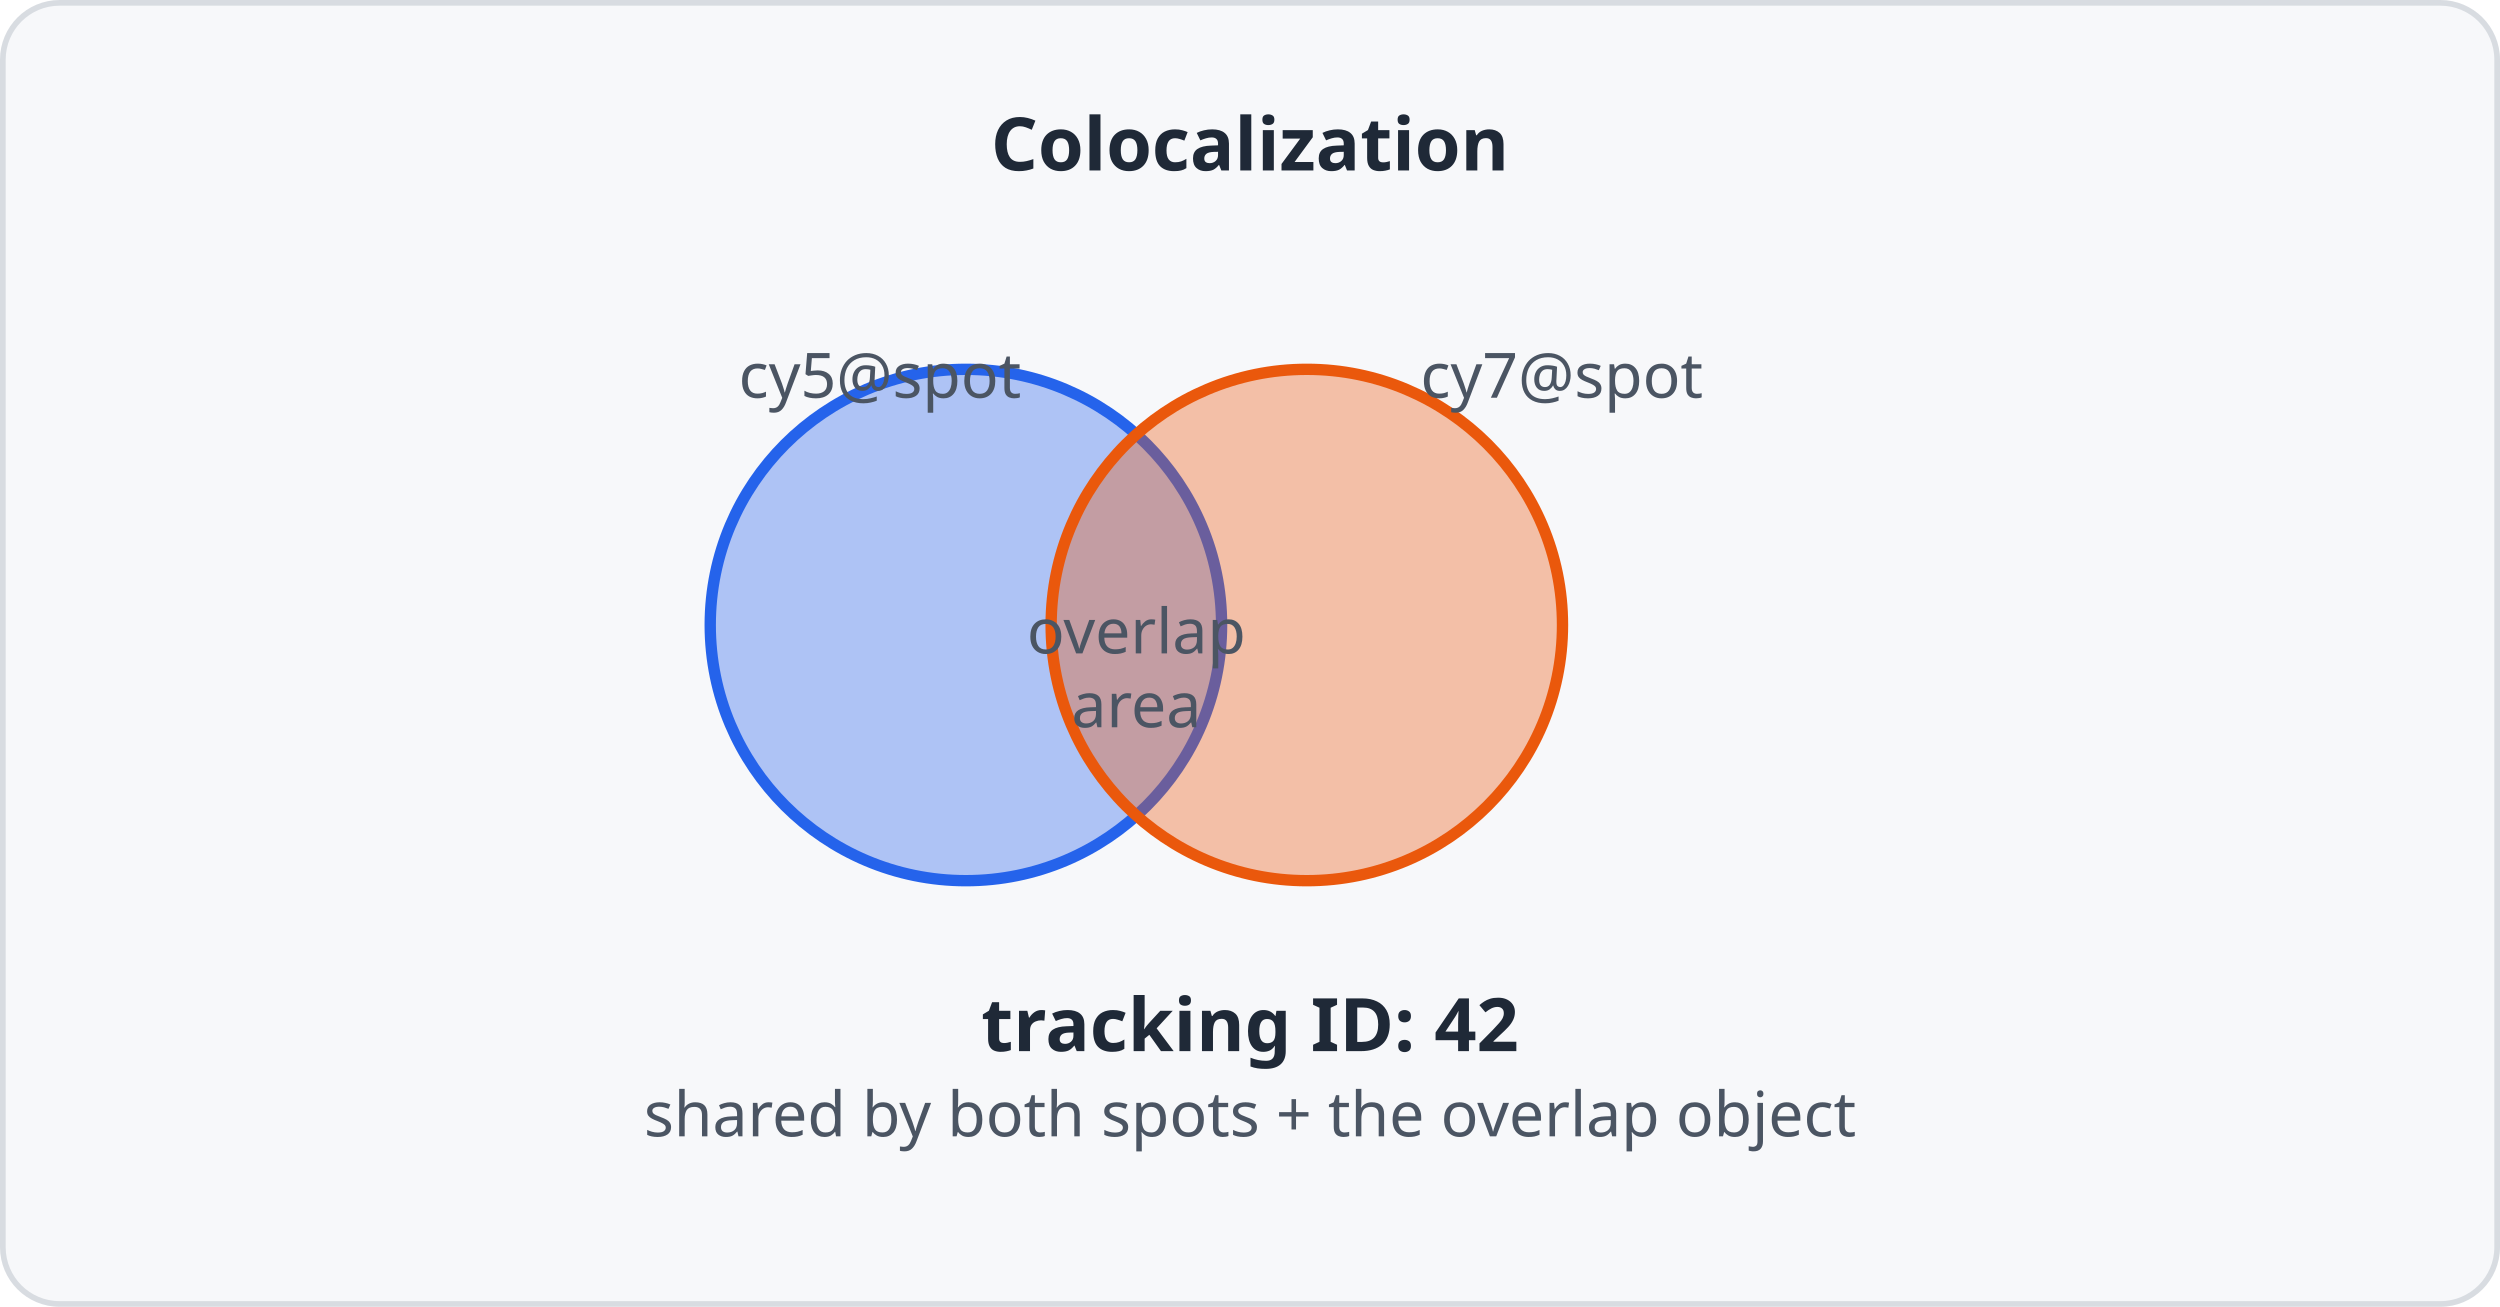
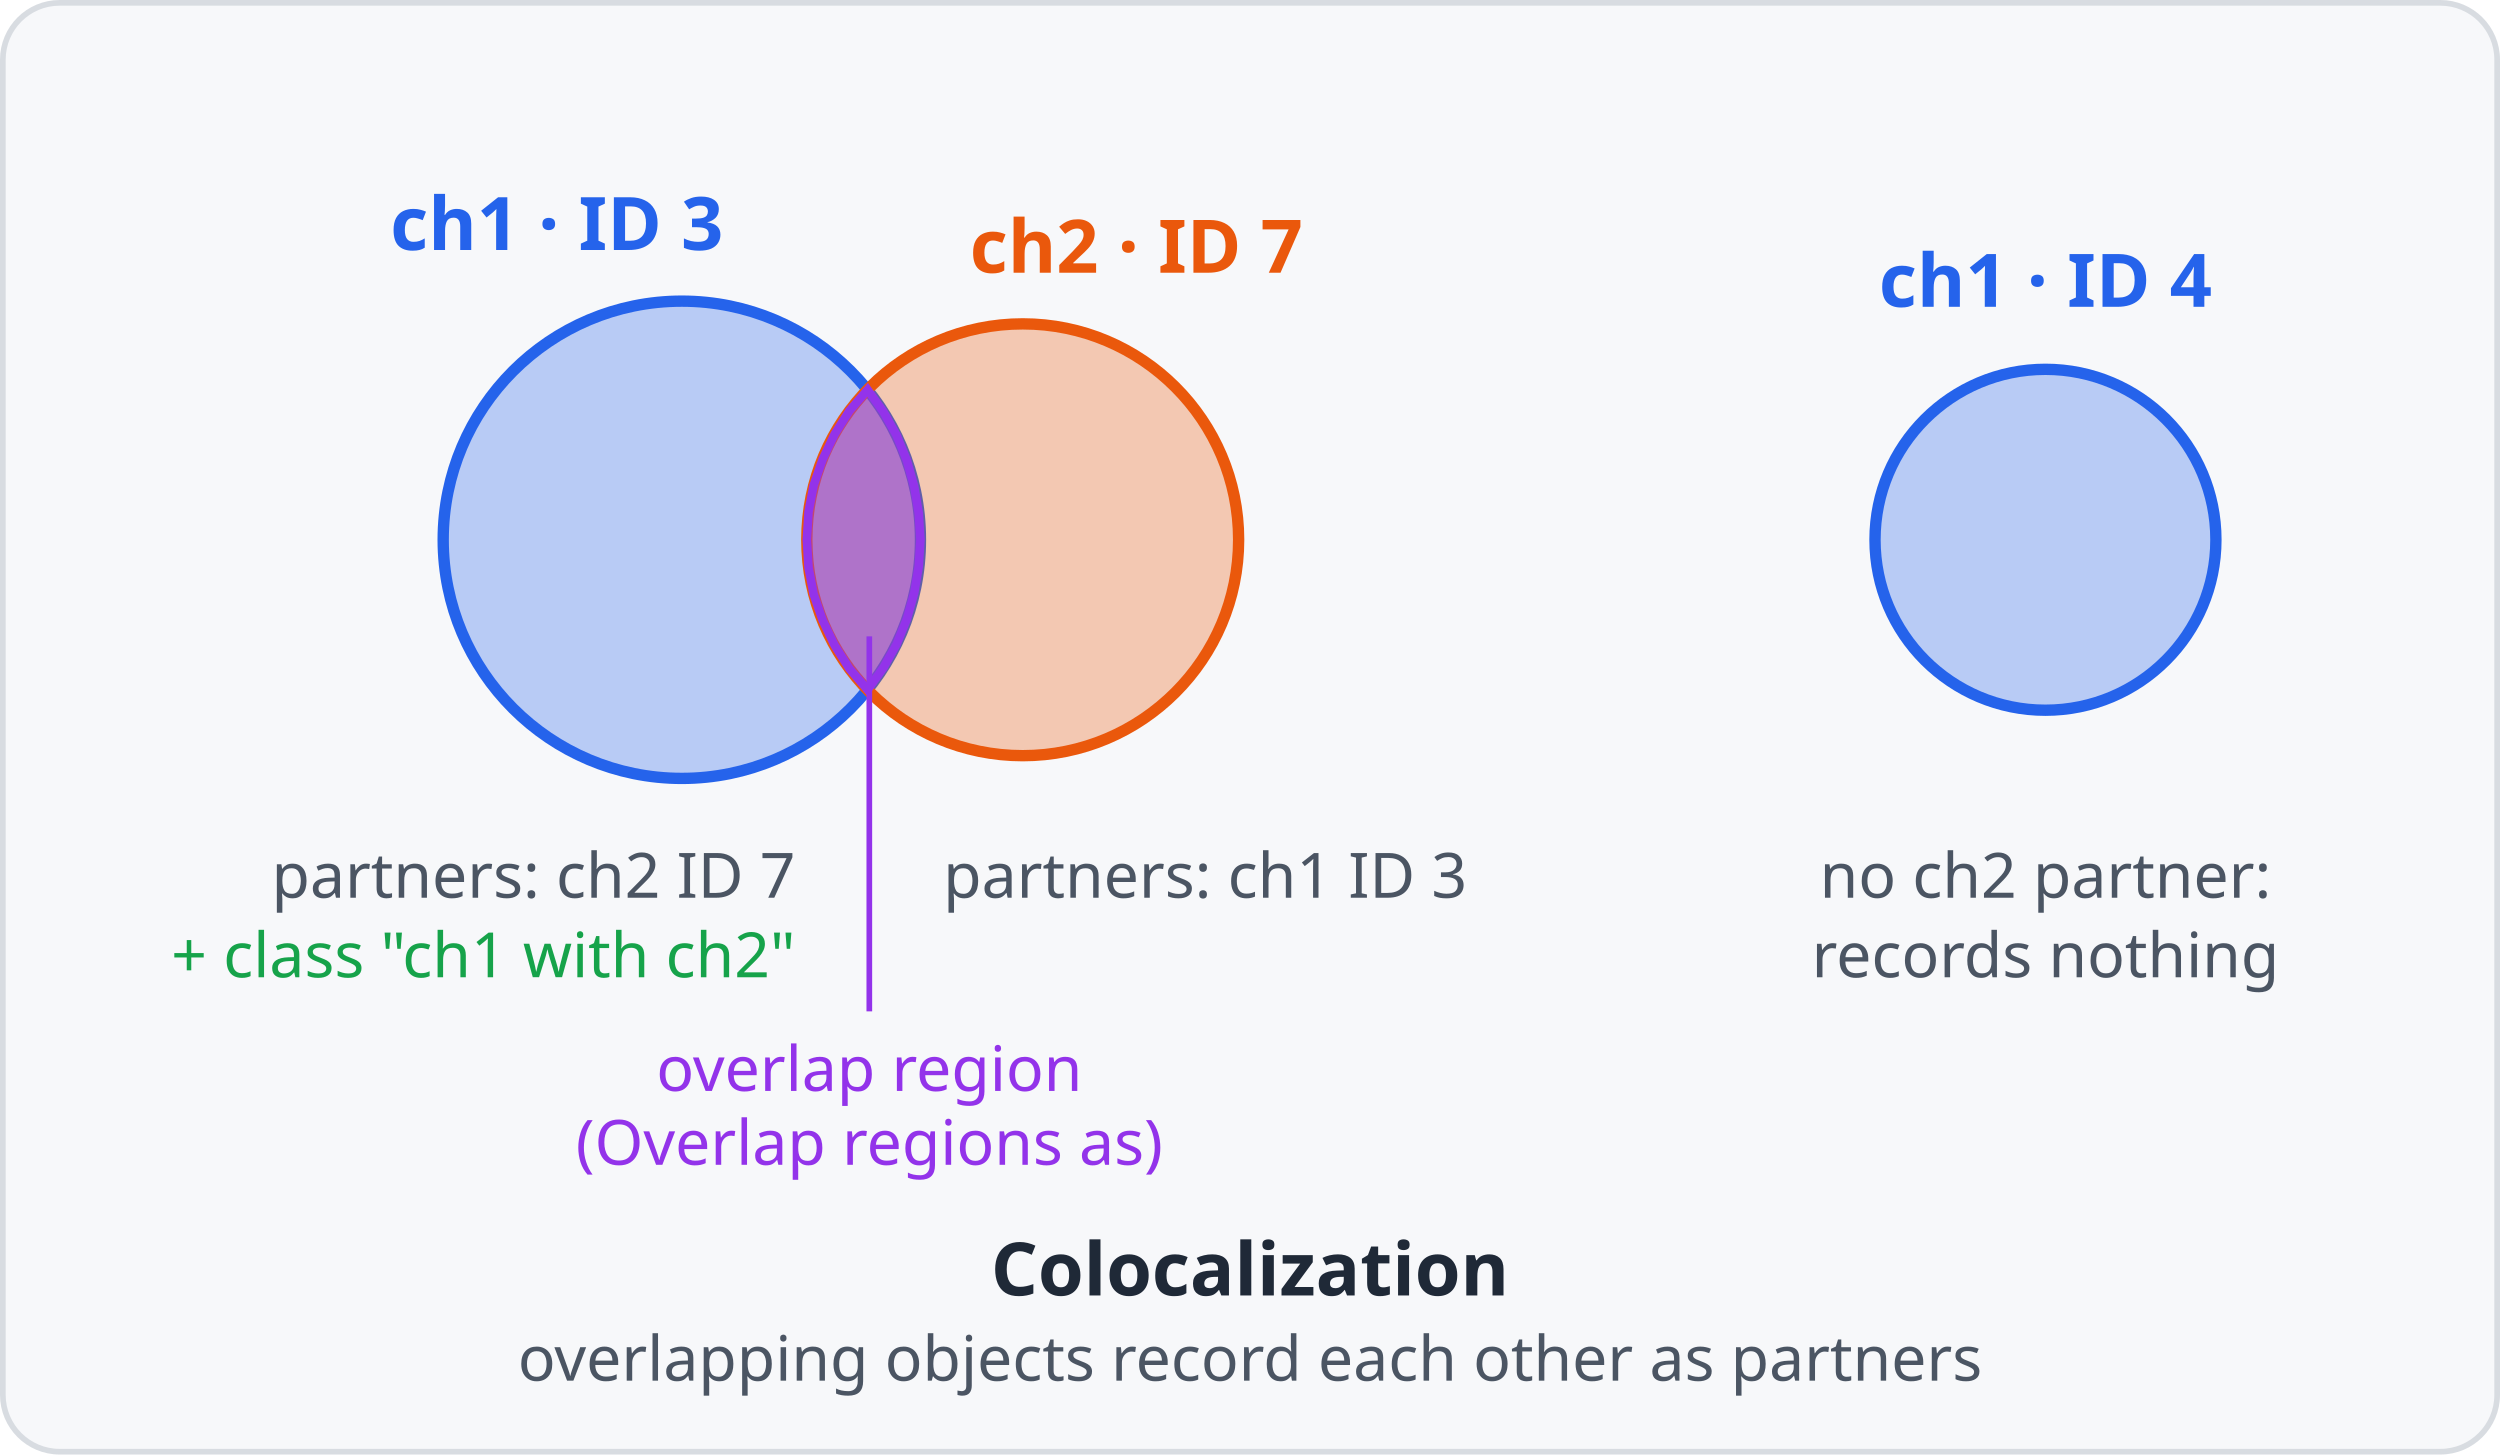
- <svg xmlns="http://www.w3.org/2000/svg" width="440" height="230" viewBox="0 0 440 230">
+ <svg xmlns="http://www.w3.org/2000/svg" width="440" height="256" viewBox="0 0 440 256">
  <style>
    .bg { fill: #f7f8fa; stroke: #d8dce1; stroke-width: 1; }
    .lbl { font: 13px sans-serif; fill: #1f2937; }
    .lbl-sm { font: 11px sans-serif; fill: #4b5563; }
    .lbl-bold { font: 13px sans-serif; font-weight: 600; fill: #1f2937; }
  </style>
-   <rect class="bg" x="0.5" y="0.5" width="439" height="229" rx="10" />
-   <circle cx="170" cy="110" r="45" fill="#2563eb" fill-opacity="0.35" stroke="#2563eb" stroke-width="2" />
-   <circle cx="230" cy="110" r="45" fill="#ea580c" fill-opacity="0.35" stroke="#ea580c" stroke-width="2" />
-   <text class="lbl-sm" fill="#2563eb" x="130" y="70">cy5@spot</text>
-   <text class="lbl-sm" fill="#ea580c" x="250" y="70">cy7@spot</text>
-   <text class="lbl-sm" x="200" y="115" text-anchor="middle">overlap</text>
-   <text class="lbl-sm" x="200" y="128" text-anchor="middle">area</text>
-   <text class="lbl-bold" x="220" y="185" text-anchor="middle">tracking ID: 42</text>
-   <text class="lbl-sm" x="220" y="200" text-anchor="middle">shared by both spots + the overlap object</text>
-   <text class="lbl-bold" x="220" y="30" text-anchor="middle">Colocalization</text>
+   <rect class="bg" x="0.5" y="0.5" width="439" height="255" rx="10" />
+   <circle cx="120" cy="95" r="42" fill="#2563eb" fill-opacity="0.3" stroke="#2563eb" stroke-width="2" />
+   <circle cx="180" cy="95" r="38" fill="#ea580c" fill-opacity="0.3" stroke="#ea580c" stroke-width="2" />
+   <polygon points="152.7,68.6 155.5,72.5 157.8,76.6 159.6,81.0 160.9,85.6 161.7,90.3 162.0,95.0 161.7,99.7 160.9,104.4 159.6,109.0 157.8,113.4 155.5,117.5 152.7,121.4 149.5,117.7 146.9,113.6 144.8,109.2 143.2,104.6 142.3,99.9 142.0,95.0 142.3,90.1 143.2,85.4 144.8,80.8 146.9,76.4 149.5,72.3" fill="#9333ea" fill-opacity="0.45" stroke="#9333ea" stroke-width="1.5" />
+   <text class="lbl-bold" style="fill:#2563eb" x="98" y="44" text-anchor="middle">ch1 · ID 3</text>
+   <text class="lbl-bold" style="fill:#ea580c" x="200" y="48" text-anchor="middle">ch2 · ID 7</text>
+   <line x1="153" y1="112" x2="153" y2="178" stroke="#9333ea" stroke-width="1" />
+   <text class="lbl-sm" style="fill:#9333ea" x="153" y="192" text-anchor="middle">overlap region</text>
+   <text class="lbl-sm" style="fill:#9333ea" x="153" y="205" text-anchor="middle">(Overlap regions as)</text>
+   <text class="lbl-sm" x="140" y="158" text-anchor="end">partners: ch2 ID 7</text>
+   <text class="lbl-sm" style="fill:#16a34a" x="140" y="172" text-anchor="end">+ class "ch1 with ch2"</text>
+   <text class="lbl-sm" x="166" y="158">partners: ch1 ID 3</text>
+   <circle cx="360" cy="95" r="30" fill="#2563eb" fill-opacity="0.3" stroke="#2563eb" stroke-width="2" />
+   <text class="lbl-bold" style="fill:#2563eb" x="360" y="54" text-anchor="middle">ch1 · ID 4</text>
+   <text class="lbl-sm" x="360" y="158" text-anchor="middle">no ch2 partner:</text>
+   <text class="lbl-sm" x="360" y="172" text-anchor="middle">records nothing</text>
+   <text class="lbl-bold" x="220" y="228" text-anchor="middle">Colocalization</text>
+   <text class="lbl-sm" x="220" y="243" text-anchor="middle">overlapping objects record each other as partners</text>
</svg>
